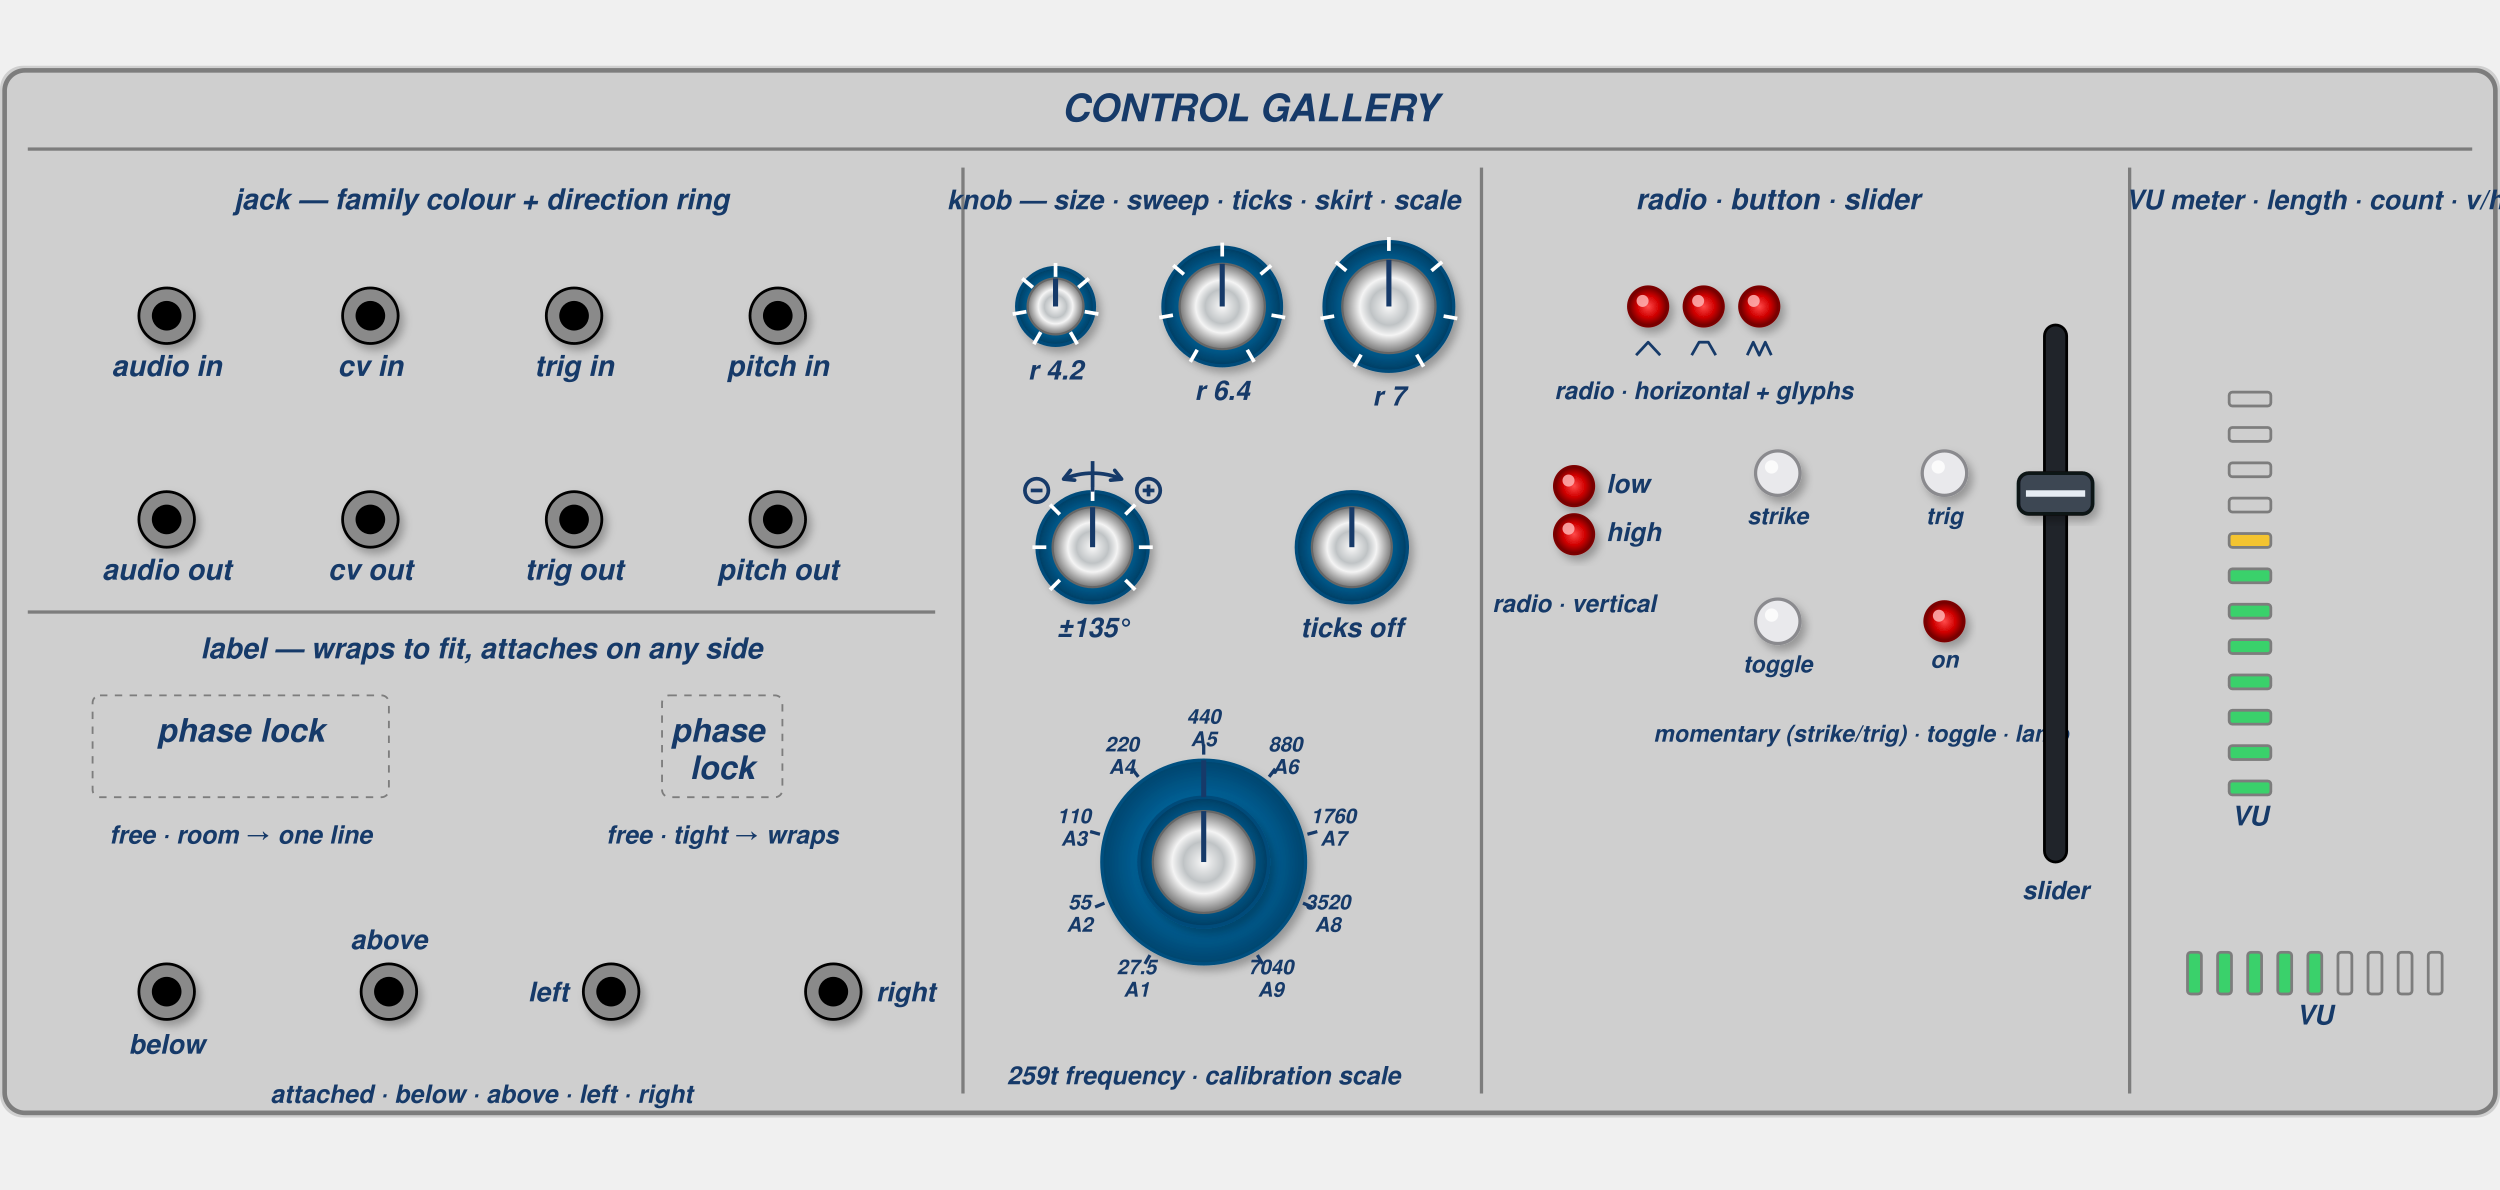
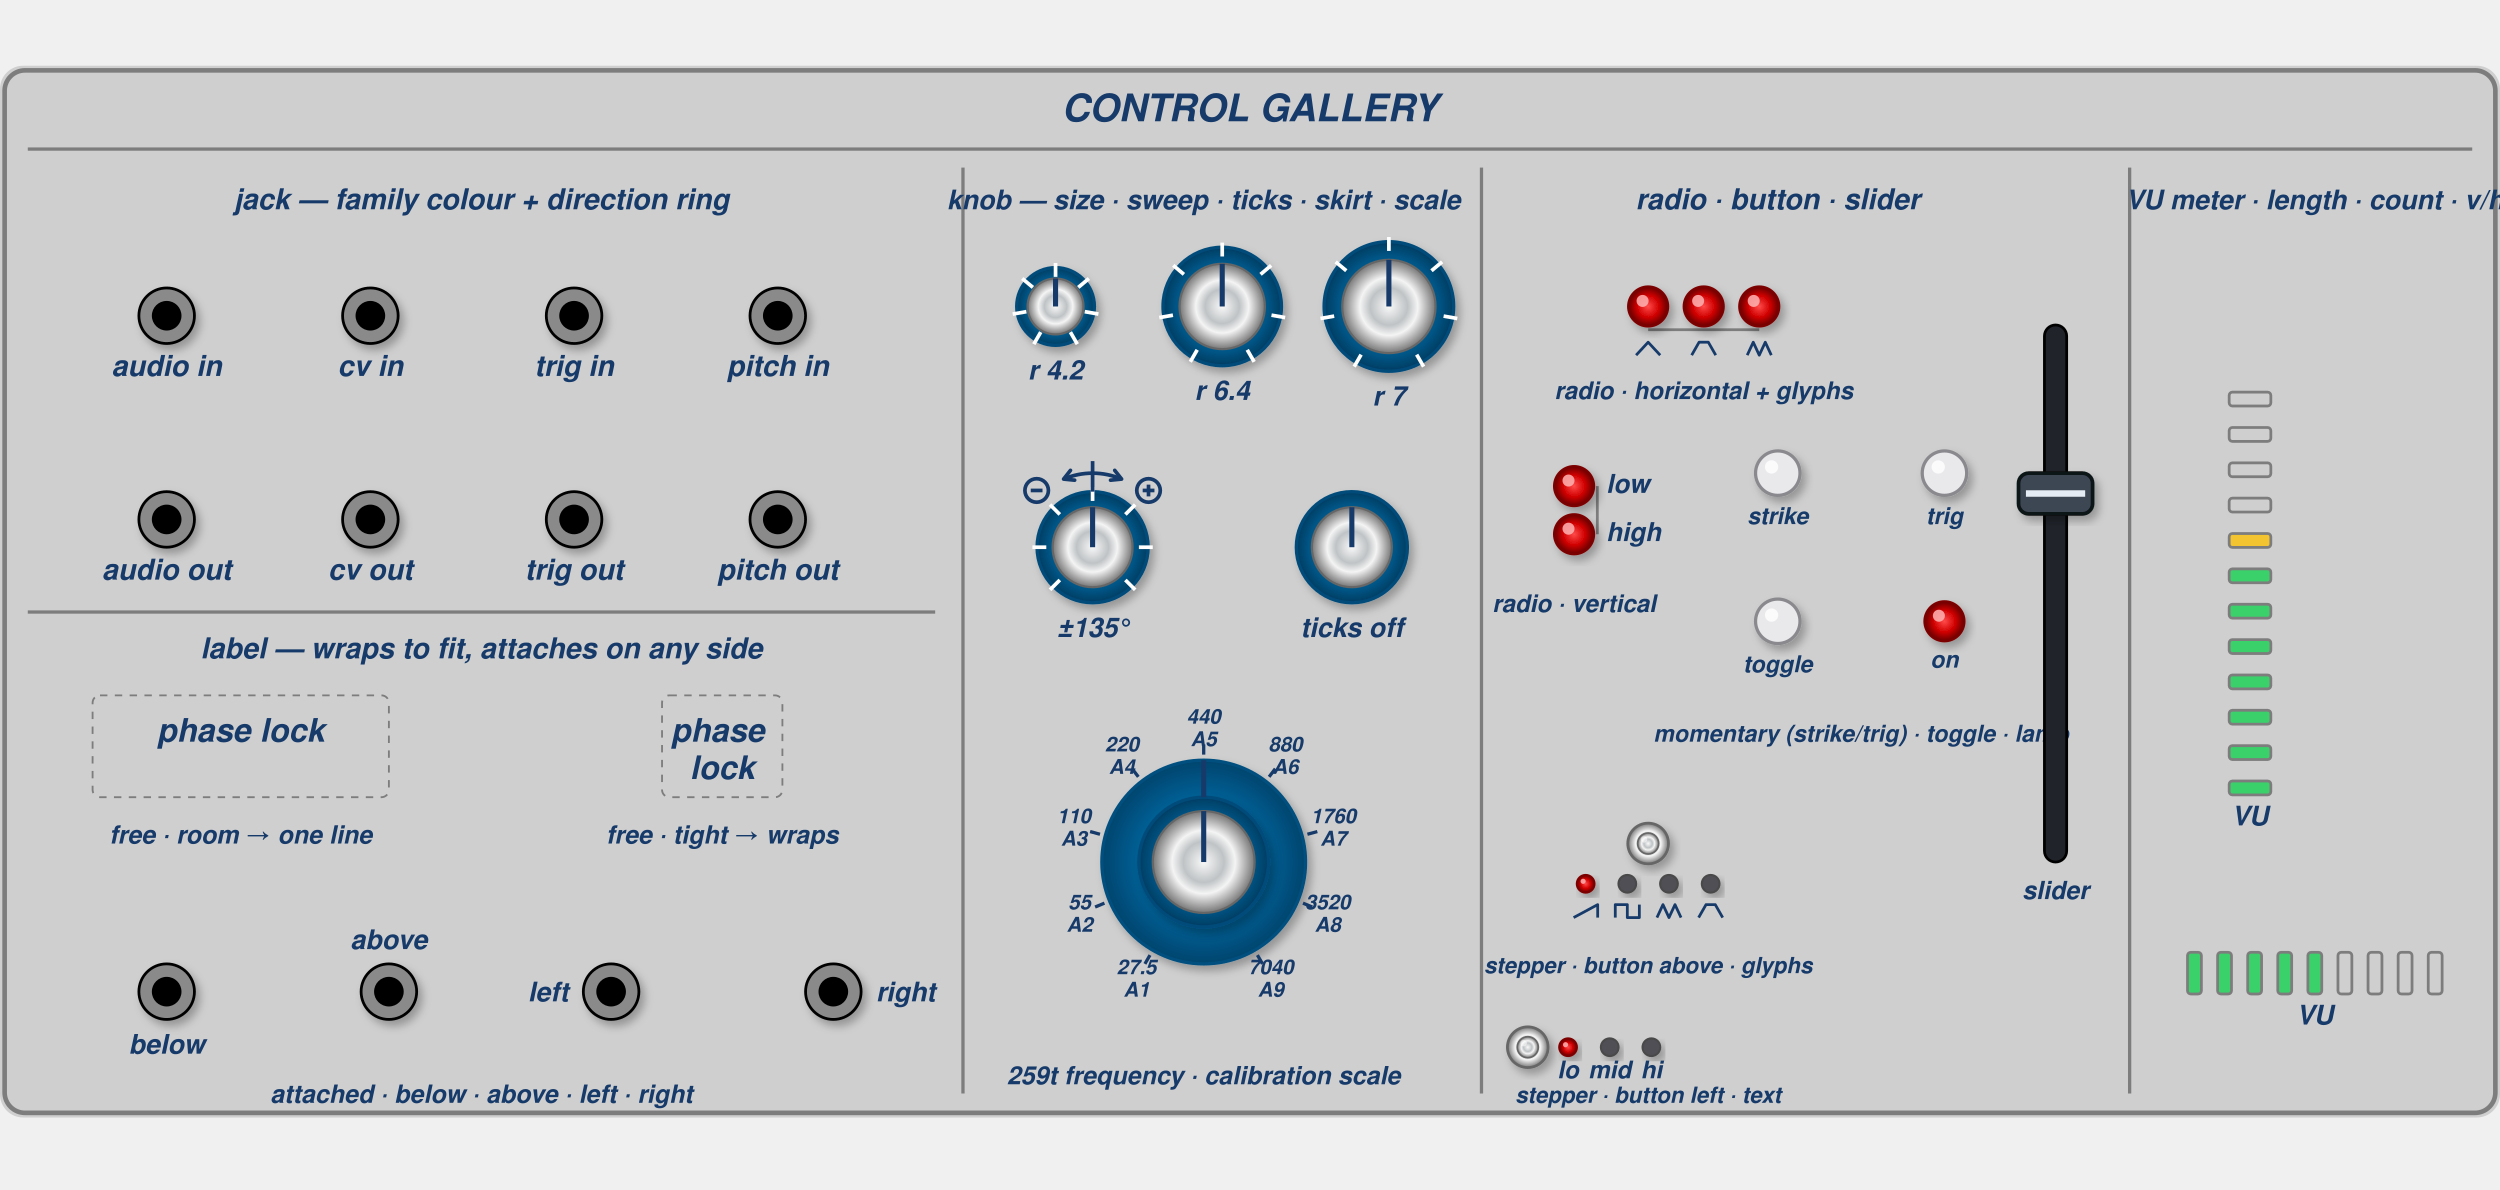
<svg xmlns="http://www.w3.org/2000/svg" width="270mm" height="128.5mm" viewBox="0 0 270 128.5" font-family="Arial Narrow, Helvetica, Arial, sans-serif">
  <defs>
    <filter id="softShadow" x="-30%" y="-30%" width="160%" height="160%">
      <feDropShadow dx="0.473" dy="0.592" stdDeviation="0.473" flood-color="#000" flood-opacity=".28" />
    </filter>
    <radialGradient id="blueRing">
      <stop offset="0" stop-color="#1688cc" />
      <stop offset="0.55" stop-color="#006da8" />
      <stop offset="1" stop-color="#003d62" />
    </radialGradient>
    <radialGradient id="blueDial">
      <stop offset="0" stop-color="#1d79b7" />
      <stop offset="0.6" stop-color="#00639a" />
      <stop offset="1" stop-color="#00456e" />
    </radialGradient>
    <radialGradient id="knobCap">
      <stop offset="0" stop-color="#f8f8f8" />
      <stop offset="0.4" stop-color="#bfc3c5" />
      <stop offset="0.62" stop-color="#f4f4f4" />
      <stop offset="1" stop-color="#777777" />
    </radialGradient>
    <radialGradient id="redLed">
      <stop offset="0" stop-color="#ff4a4a" />
      <stop offset="0.55" stop-color="#d00000" />
      <stop offset="1" stop-color="#650000" />
    </radialGradient>
  </defs>
  <g transform="translate(0 7.0994)">
    <rect x="0" y="0" width="270" height="113.591" rx="2.5" fill="#cfcfcf" />
    <rect x="0.5" y="0.5" width="269" height="112.591" rx="2.2" fill="none" stroke="#7d7d7d" stroke-width="0.5" />
    <text x="135" y="6" font-size="4.106" font-weight="700" font-style="italic" fill="#163a69" text-anchor="middle" font-family="Arial Narrow, Helvetica, Arial, sans-serif">CONTROL GALLERY</text>
    <line x1="3" y1="9" x2="267" y2="9" stroke="#7d7d7d" stroke-width="0.355" />
    <line x1="104" y1="11" x2="104" y2="111" stroke="#7d7d7d" stroke-width="0.355" />
    <line x1="160" y1="11" x2="160" y2="111" stroke="#7d7d7d" stroke-width="0.355" />
    <line x1="230" y1="11" x2="230" y2="111" stroke="#7d7d7d" stroke-width="0.355" />
    <text x="52" y="15.5" font-size="3.106" font-weight="700" font-style="italic" fill="#163a69" text-anchor="middle" font-family="Arial Narrow, Helvetica, Arial, sans-serif">jack — family colour + direction ring</text>
    <g data-wcoast-port="audioIn" data-wcoast-cx="18" data-wcoast-cy="27">
      <circle cx="18" cy="27" r="3" fill="#8a8a8a" stroke="#000000" stroke-width="0.3" filter="url(#softShadow)" />
      <circle cx="18" cy="27" r="1.6" fill="#000000" />
    </g>
    <text x="18" y="33.5" font-size="3.106" font-weight="700" font-style="italic" fill="#163a69" text-anchor="middle" font-family="Arial Narrow, Helvetica, Arial, sans-serif">audio in</text>
    <g data-wcoast-port="audioOut" data-wcoast-cx="18" data-wcoast-cy="49">
      <circle cx="18" cy="49" r="3" fill="#8a8a8a" stroke="#000000" stroke-width="0.3" filter="url(#softShadow)" />
      <circle cx="18" cy="49" r="1.6" fill="#000000" />
    </g>
    <text x="18" y="55.5" font-size="3.106" font-weight="700" font-style="italic" fill="#163a69" text-anchor="middle" font-family="Arial Narrow, Helvetica, Arial, sans-serif">audio out</text>
    <g data-wcoast-port="cvIn" data-wcoast-cx="40" data-wcoast-cy="27">
      <circle cx="40" cy="27" r="3" fill="#8a8a8a" stroke="#000000" stroke-width="0.3" filter="url(#softShadow)" />
      <circle cx="40" cy="27" r="1.6" fill="#000000" />
    </g>
    <text x="40" y="33.5" font-size="3.106" font-weight="700" font-style="italic" fill="#163a69" text-anchor="middle" font-family="Arial Narrow, Helvetica, Arial, sans-serif">cv in</text>
    <g data-wcoast-port="cvOut" data-wcoast-cx="40" data-wcoast-cy="49">
      <circle cx="40" cy="49" r="3" fill="#8a8a8a" stroke="#000000" stroke-width="0.3" filter="url(#softShadow)" />
      <circle cx="40" cy="49" r="1.6" fill="#000000" />
    </g>
    <text x="40" y="55.5" font-size="3.106" font-weight="700" font-style="italic" fill="#163a69" text-anchor="middle" font-family="Arial Narrow, Helvetica, Arial, sans-serif">cv out</text>
    <g data-wcoast-port="trigIn" data-wcoast-cx="62" data-wcoast-cy="27">
      <circle cx="62" cy="27" r="3" fill="#8a8a8a" stroke="#000000" stroke-width="0.3" filter="url(#softShadow)" />
      <circle cx="62" cy="27" r="1.6" fill="#000000" />
    </g>
    <text x="62" y="33.5" font-size="3.106" font-weight="700" font-style="italic" fill="#163a69" text-anchor="middle" font-family="Arial Narrow, Helvetica, Arial, sans-serif">trig in</text>
    <g data-wcoast-port="trigOut" data-wcoast-cx="62" data-wcoast-cy="49">
      <circle cx="62" cy="49" r="3" fill="#8a8a8a" stroke="#000000" stroke-width="0.3" filter="url(#softShadow)" />
      <circle cx="62" cy="49" r="1.6" fill="#000000" />
    </g>
    <text x="62" y="55.5" font-size="3.106" font-weight="700" font-style="italic" fill="#163a69" text-anchor="middle" font-family="Arial Narrow, Helvetica, Arial, sans-serif">trig out</text>
    <g data-wcoast-port="pitchIn" data-wcoast-cx="84" data-wcoast-cy="27">
      <circle cx="84" cy="27" r="3" fill="#8a8a8a" stroke="#000000" stroke-width="0.3" filter="url(#softShadow)" />
      <circle cx="84" cy="27" r="1.6" fill="#000000" />
    </g>
    <text x="84" y="33.5" font-size="3.106" font-weight="700" font-style="italic" fill="#163a69" text-anchor="middle" font-family="Arial Narrow, Helvetica, Arial, sans-serif">pitch in</text>
    <g data-wcoast-port="pitchOut" data-wcoast-cx="84" data-wcoast-cy="49">
      <circle cx="84" cy="49" r="3" fill="#8a8a8a" stroke="#000000" stroke-width="0.3" filter="url(#softShadow)" />
      <circle cx="84" cy="49" r="1.6" fill="#000000" />
    </g>
    <text x="84" y="55.5" font-size="3.106" font-weight="700" font-style="italic" fill="#163a69" text-anchor="middle" font-family="Arial Narrow, Helvetica, Arial, sans-serif">pitch out</text>
    <line x1="3" y1="59" x2="101" y2="59" stroke="#7d7d7d" stroke-width="0.355" />
    <text x="52" y="64" font-size="3.106" font-weight="700" font-style="italic" fill="#163a69" text-anchor="middle" font-family="Arial Narrow, Helvetica, Arial, sans-serif">label — wraps to fit, attaches on any side</text>
    <rect x="10.00" y="68" width="32" height="11" rx="0.8" fill="none" stroke="#7d7d7d" stroke-width="0.2" stroke-dasharray="0.8 0.8" />
    <text x="26" y="73" font-size="3.506" font-weight="700" font-style="italic" fill="#163a69" text-anchor="middle" font-family="Arial Narrow, Helvetica, Arial, sans-serif">phase lock</text>
    <text x="26" y="84" font-size="2.706" font-weight="700" font-style="italic" fill="#163a69" text-anchor="middle" font-family="Arial Narrow, Helvetica, Arial, sans-serif">free · room → one line</text>
    <rect x="71.50" y="68" width="13" height="11" rx="0.8" fill="none" stroke="#7d7d7d" stroke-width="0.2" stroke-dasharray="0.8 0.8" />
    <text x="78" y="73" font-size="3.506" font-weight="700" font-style="italic" fill="#163a69" text-anchor="middle" font-family="Arial Narrow, Helvetica, Arial, sans-serif">
      <tspan x="78" dy="0">phase</tspan>
      <tspan x="78" dy="4.03">lock</tspan>
    </text>
    <text x="78" y="84" font-size="2.706" font-weight="700" font-style="italic" fill="#163a69" text-anchor="middle" font-family="Arial Narrow, Helvetica, Arial, sans-serif">free · tight → wraps</text>
    <g data-wcoast-port="labelBelow" data-wcoast-cx="18" data-wcoast-cy="100">
      <circle cx="18" cy="100" r="3" fill="#8a8a8a" stroke="#000000" stroke-width="0.3" filter="url(#softShadow)" />
      <circle cx="18" cy="100" r="1.6" fill="#000000" />
    </g>
    <text x="18" y="106.692" font-size="2.906" font-weight="700" font-style="italic" fill="#163a69" text-anchor="middle" font-family="Arial Narrow, Helvetica, Arial, sans-serif">below</text>
    <g data-wcoast-port="labelAbove" data-wcoast-cx="42" data-wcoast-cy="100">
      <circle cx="42" cy="100" r="3" fill="#8a8a8a" stroke="#000000" stroke-width="0.3" filter="url(#softShadow)" />
      <circle cx="42" cy="100" r="1.6" fill="#000000" />
    </g>
    <text x="42" y="95.4" font-size="2.906" font-weight="700" font-style="italic" fill="#163a69" text-anchor="middle" font-family="Arial Narrow, Helvetica, Arial, sans-serif">above</text>
    <g data-wcoast-port="labelLeft" data-wcoast-cx="66" data-wcoast-cy="100">
      <circle cx="66" cy="100" r="3" fill="#8a8a8a" stroke="#000000" stroke-width="0.3" filter="url(#softShadow)" />
      <circle cx="66" cy="100" r="1.6" fill="#000000" />
    </g>
    <text x="61.4" y="101.046" font-size="2.906" font-weight="700" font-style="italic" fill="#163a69" text-anchor="end" font-family="Arial Narrow, Helvetica, Arial, sans-serif">left</text>
    <g data-wcoast-port="labelRight" data-wcoast-cx="90" data-wcoast-cy="100">
      <circle cx="90" cy="100" r="3" fill="#8a8a8a" stroke="#000000" stroke-width="0.3" filter="url(#softShadow)" />
      <circle cx="90" cy="100" r="1.6" fill="#000000" />
    </g>
    <text x="94.6" y="101.046" font-size="2.906" font-weight="700" font-style="italic" fill="#163a69" text-anchor="start" font-family="Arial Narrow, Helvetica, Arial, sans-serif">right</text>
    <text x="52" y="112" font-size="2.706" font-weight="700" font-style="italic" fill="#163a69" text-anchor="middle" font-family="Arial Narrow, Helvetica, Arial, sans-serif">attached · below · above · left · right</text>
    <text x="130" y="15.5" font-size="2.906" font-weight="700" font-style="italic" fill="#163a69" text-anchor="middle" font-family="Arial Narrow, Helvetica, Arial, sans-serif">knob — size · sweep · ticks · skirt · scale</text>
    <g data-wcoast-param="knobSmall" data-wcoast-cx="114" data-wcoast-cy="26" data-wcoast-angle-min="-150" data-wcoast-angle-max="150">
      <circle cx="114" cy="26" r="4.2" fill="url(#blueRing)" stroke="#004b7a" stroke-width="0.355" filter="url(#softShadow)" />
      <circle cx="114" cy="26" r="3.02" fill="url(#knobCap)" stroke="#666666" stroke-width="0.237" />
      <g data-wcoast-role="indicator">
        <line x1="112.40" y1="28.77" x2="111.65" y2="30.07" stroke="#ffffff" stroke-width="0.4" />
        <line x1="110.85" y1="26.56" x2="109.37" y2="26.82" stroke="#ffffff" stroke-width="0.4" />
        <line x1="111.55" y1="23.94" x2="110.40" y2="22.98" stroke="#ffffff" stroke-width="0.4" />
        <line x1="114.00" y1="22.80" x2="114.00" y2="21.30" stroke="#ffffff" stroke-width="0.4" />
        <line x1="116.45" y1="23.94" x2="117.60" y2="22.98" stroke="#ffffff" stroke-width="0.4" />
        <line x1="117.15" y1="26.56" x2="118.63" y2="26.82" stroke="#ffffff" stroke-width="0.4" />
        <line x1="115.60" y1="28.77" x2="116.35" y2="30.07" stroke="#ffffff" stroke-width="0.4" />
        <line x1="114" y1="26" x2="114" y2="22.98" stroke="#163a69" stroke-width="0.55" />
      </g>
    </g>
    <text x="114" y="33.892" font-size="2.906" font-weight="700" font-style="italic" fill="#163a69" text-anchor="middle" font-family="Arial Narrow, Helvetica, Arial, sans-serif">r 4.2</text>
    <g data-wcoast-param="knobMedium" data-wcoast-cx="132" data-wcoast-cy="26" data-wcoast-angle-min="-150" data-wcoast-angle-max="150">
      <circle cx="132" cy="26" r="6.4" fill="url(#blueRing)" stroke="#004b7a" stroke-width="0.355" filter="url(#softShadow)" />
      <circle cx="132" cy="26" r="4.61" fill="url(#knobCap)" stroke="#666666" stroke-width="0.237" />
      <g data-wcoast-role="indicator">
        <line x1="129.30" y1="30.68" x2="128.55" y2="31.98" stroke="#ffffff" stroke-width="0.4" />
        <line x1="126.68" y1="26.94" x2="125.20" y2="27.20" stroke="#ffffff" stroke-width="0.4" />
        <line x1="127.86" y1="22.53" x2="126.71" y2="21.56" stroke="#ffffff" stroke-width="0.4" />
        <line x1="132.00" y1="20.60" x2="132.00" y2="19.10" stroke="#ffffff" stroke-width="0.4" />
        <line x1="136.14" y1="22.53" x2="137.29" y2="21.56" stroke="#ffffff" stroke-width="0.4" />
        <line x1="137.32" y1="26.94" x2="138.80" y2="27.20" stroke="#ffffff" stroke-width="0.4" />
        <line x1="134.70" y1="30.68" x2="135.45" y2="31.98" stroke="#ffffff" stroke-width="0.4" />
        <line x1="132" y1="26" x2="132" y2="21.39" stroke="#163a69" stroke-width="0.55" />
      </g>
    </g>
    <text x="132" y="36.092" font-size="2.906" font-weight="700" font-style="italic" fill="#163a69" text-anchor="middle" font-family="Arial Narrow, Helvetica, Arial, sans-serif">r 6.4</text>
    <g data-wcoast-param="knobLarge" data-wcoast-cx="150" data-wcoast-cy="26" data-wcoast-angle-min="-150" data-wcoast-angle-max="150">
      <circle cx="150" cy="26" r="7" fill="url(#blueRing)" stroke="#004b7a" stroke-width="0.355" filter="url(#softShadow)" />
      <circle cx="150" cy="26" r="5.04" fill="url(#knobCap)" stroke="#666666" stroke-width="0.237" />
      <g data-wcoast-role="indicator">
        <line x1="147.00" y1="31.20" x2="146.25" y2="32.50" stroke="#ffffff" stroke-width="0.4" />
        <line x1="144.09" y1="27.04" x2="142.61" y2="27.30" stroke="#ffffff" stroke-width="0.4" />
        <line x1="145.40" y1="22.14" x2="144.25" y2="21.18" stroke="#ffffff" stroke-width="0.4" />
        <line x1="150.00" y1="20.00" x2="150.00" y2="18.50" stroke="#ffffff" stroke-width="0.4" />
        <line x1="154.60" y1="22.14" x2="155.75" y2="21.18" stroke="#ffffff" stroke-width="0.4" />
        <line x1="155.91" y1="27.04" x2="157.39" y2="27.30" stroke="#ffffff" stroke-width="0.4" />
        <line x1="153.00" y1="31.20" x2="153.75" y2="32.50" stroke="#ffffff" stroke-width="0.4" />
        <line x1="150" y1="26" x2="150" y2="20.96" stroke="#163a69" stroke-width="0.55" />
      </g>
    </g>
    <text x="150" y="36.692" font-size="2.906" font-weight="700" font-style="italic" fill="#163a69" text-anchor="middle" font-family="Arial Narrow, Helvetica, Arial, sans-serif">r 7</text>
    <g data-wcoast-param="knobDiv" data-wcoast-cx="118" data-wcoast-cy="52" data-wcoast-angle-min="-135" data-wcoast-angle-max="135">
      <circle cx="118" cy="52" r="6" fill="url(#blueRing)" stroke="#004b7a" stroke-width="0.355" filter="url(#softShadow)" />
      <circle cx="118" cy="52" r="4.32" fill="url(#knobCap)" stroke="#666666" stroke-width="0.237" />
      <g data-wcoast-role="indicator">
        <line x1="114.46" y1="55.54" x2="113.40" y2="56.60" stroke="#ffffff" stroke-width="0.4" />
        <line x1="113.00" y1="52.00" x2="111.50" y2="52.00" stroke="#ffffff" stroke-width="0.4" />
        <line x1="114.46" y1="48.46" x2="113.40" y2="47.40" stroke="#ffffff" stroke-width="0.4" />
        <line x1="118.00" y1="47.00" x2="118.00" y2="45.50" stroke="#ffffff" stroke-width="0.4" />
        <line x1="121.54" y1="48.46" x2="122.60" y2="47.40" stroke="#ffffff" stroke-width="0.4" />
        <line x1="123.00" y1="52.00" x2="124.50" y2="52.00" stroke="#ffffff" stroke-width="0.4" />
        <line x1="121.54" y1="55.54" x2="122.60" y2="56.60" stroke="#ffffff" stroke-width="0.4" />
        <line x1="118" y1="52" x2="118" y2="47.68" stroke="#163a69" stroke-width="0.55" />
      </g>
    </g>
    <text x="118" y="61.692" font-size="2.906" font-weight="700" font-style="italic" fill="#163a69" text-anchor="middle" font-family="Arial Narrow, Helvetica, Arial, sans-serif">±135°</text>
    <g>
      <path d="M 114.87 44.64 A 8.00 8.00 0 0 1 121.13 44.64" fill="none" stroke="#163a69" stroke-width="0.4" />
      <path d="M 114.87 44.64 l 1.19 0.12 M 114.87 44.64 l 0.74 -0.94" fill="none" stroke="#163a69" stroke-width="0.4" stroke-linecap="round" />
      <path d="M 121.13 44.64 l -0.74 -0.94 M 121.13 44.64 l -1.19 0.12" fill="none" stroke="#163a69" stroke-width="0.4" stroke-linecap="round" />
      <line x1="118" y1="46.00" x2="118" y2="42.70" stroke="#163a69" stroke-width="0.4" />
      <circle cx="111.96" cy="45.87" r="1.27" fill="none" stroke="#163a69" stroke-width="0.4" />
      <line x1="111.32" y1="45.87" x2="112.59" y2="45.87" stroke="#163a69" stroke-width="0.4" />
      <circle cx="124.04" cy="45.87" r="1.27" fill="none" stroke="#163a69" stroke-width="0.4" />
      <line x1="123.41" y1="45.87" x2="124.68" y2="45.87" stroke="#163a69" stroke-width="0.4" />
      <line x1="124.04" y1="45.24" x2="124.04" y2="46.51" stroke="#163a69" stroke-width="0.4" />
    </g>
    <g data-wcoast-param="knobBare" data-wcoast-cx="146" data-wcoast-cy="52" data-wcoast-angle-min="-150" data-wcoast-angle-max="150">
      <circle cx="146" cy="52" r="6" fill="url(#blueRing)" stroke="#004b7a" stroke-width="0.355" filter="url(#softShadow)" />
      <circle cx="146" cy="52" r="4.32" fill="url(#knobCap)" stroke="#666666" stroke-width="0.237" />
      <g data-wcoast-role="indicator">
        <line x1="146" y1="52" x2="146" y2="47.68" stroke="#163a69" stroke-width="0.55" />
      </g>
    </g>
    <text x="146" y="61.692" font-size="2.906" font-weight="700" font-style="italic" fill="#163a69" text-anchor="middle" font-family="Arial Narrow, Helvetica, Arial, sans-serif">ticks off</text>
    <g data-wcoast-param="knobSkirt" data-wcoast-cx="130" data-wcoast-cy="86" data-wcoast-angle-min="-150" data-wcoast-angle-max="150">
      <circle cx="130" cy="86" r="11" fill="url(#blueDial)" stroke="#00507f" stroke-width="0.355" filter="url(#softShadow)" />
      <circle cx="130" cy="86" r="7" fill="url(#blueRing)" stroke="#004b7a" stroke-width="0.355" filter="url(#softShadow)" />
      <circle cx="130" cy="86" r="5.5" fill="url(#knobCap)" stroke="#666666" stroke-width="0.237" />
      <line x1="124.20" y1="96.05" x2="123.65" y2="97.00" stroke="#163a69" stroke-width="0.355" />
      <text x="122.75" y="98.116" font-size="2.206" font-weight="700" font-style="italic" fill="#163a69" text-anchor="middle" font-family="Arial Narrow, Helvetica, Arial, sans-serif">27.5</text>
      <text x="122.75" y="100.543" font-size="2.206" font-weight="700" font-style="italic" fill="#163a69" text-anchor="middle" font-family="Arial Narrow, Helvetica, Arial, sans-serif">A1</text>
      <line x1="119.28" y1="90.44" x2="118.27" y2="90.86" stroke="#163a69" stroke-width="0.355" />
      <text x="116.604" y="91.108" font-size="2.206" font-weight="700" font-style="italic" fill="#163a69" text-anchor="middle" font-family="Arial Narrow, Helvetica, Arial, sans-serif">55</text>
      <text x="116.604" y="93.534" font-size="2.206" font-weight="700" font-style="italic" fill="#163a69" text-anchor="middle" font-family="Arial Narrow, Helvetica, Arial, sans-serif">A2</text>
      <line x1="118.80" y1="83.00" x2="117.73" y2="82.71" stroke="#163a69" stroke-width="0.355" />
      <text x="115.994" y="81.806" font-size="2.206" font-weight="700" font-style="italic" fill="#163a69" text-anchor="middle" font-family="Arial Narrow, Helvetica, Arial, sans-serif">110</text>
      <text x="115.994" y="84.233" font-size="2.206" font-weight="700" font-style="italic" fill="#163a69" text-anchor="middle" font-family="Arial Narrow, Helvetica, Arial, sans-serif">A3</text>
      <line x1="122.94" y1="76.80" x2="122.27" y2="75.92" stroke="#163a69" stroke-width="0.355" />
      <text x="121.173" y="74.055" font-size="2.206" font-weight="700" font-style="italic" fill="#163a69" text-anchor="middle" font-family="Arial Narrow, Helvetica, Arial, sans-serif">220</text>
      <text x="121.173" y="76.482" font-size="2.206" font-weight="700" font-style="italic" fill="#163a69" text-anchor="middle" font-family="Arial Narrow, Helvetica, Arial, sans-serif">A4</text>
      <line x1="130.00" y1="74.40" x2="130.00" y2="73.30" stroke="#163a69" stroke-width="0.355" />
      <text x="130" y="71.059" font-size="2.206" font-weight="700" font-style="italic" fill="#163a69" text-anchor="middle" font-family="Arial Narrow, Helvetica, Arial, sans-serif">440</text>
      <text x="130" y="73.485" font-size="2.206" font-weight="700" font-style="italic" fill="#163a69" text-anchor="middle" font-family="Arial Narrow, Helvetica, Arial, sans-serif">A5</text>
      <line x1="137.06" y1="76.80" x2="137.73" y2="75.92" stroke="#163a69" stroke-width="0.355" />
      <text x="138.827" y="74.055" font-size="2.206" font-weight="700" font-style="italic" fill="#163a69" text-anchor="middle" font-family="Arial Narrow, Helvetica, Arial, sans-serif">880</text>
      <text x="138.827" y="76.482" font-size="2.206" font-weight="700" font-style="italic" fill="#163a69" text-anchor="middle" font-family="Arial Narrow, Helvetica, Arial, sans-serif">A6</text>
      <line x1="141.20" y1="83.00" x2="142.27" y2="82.71" stroke="#163a69" stroke-width="0.355" />
      <text x="144.006" y="81.806" font-size="2.206" font-weight="700" font-style="italic" fill="#163a69" text-anchor="middle" font-family="Arial Narrow, Helvetica, Arial, sans-serif">1760</text>
      <text x="144.006" y="84.233" font-size="2.206" font-weight="700" font-style="italic" fill="#163a69" text-anchor="middle" font-family="Arial Narrow, Helvetica, Arial, sans-serif">A7</text>
      <line x1="140.72" y1="90.44" x2="141.73" y2="90.86" stroke="#163a69" stroke-width="0.355" />
      <text x="143.396" y="91.108" font-size="2.206" font-weight="700" font-style="italic" fill="#163a69" text-anchor="middle" font-family="Arial Narrow, Helvetica, Arial, sans-serif">3520</text>
      <text x="143.396" y="93.534" font-size="2.206" font-weight="700" font-style="italic" fill="#163a69" text-anchor="middle" font-family="Arial Narrow, Helvetica, Arial, sans-serif">A8</text>
      <line x1="135.80" y1="96.05" x2="136.35" y2="97.00" stroke="#163a69" stroke-width="0.355" />
      <text x="137.25" y="98.116" font-size="2.206" font-weight="700" font-style="italic" fill="#163a69" text-anchor="middle" font-family="Arial Narrow, Helvetica, Arial, sans-serif">7040</text>
      <text x="137.25" y="100.543" font-size="2.206" font-weight="700" font-style="italic" fill="#163a69" text-anchor="middle" font-family="Arial Narrow, Helvetica, Arial, sans-serif">A9</text>
      <g data-wcoast-role="indicator">
        <line x1="130" y1="86" x2="130" y2="80.50" stroke="#163a69" stroke-width="0.55" />
        <line x1="130" y1="79.00" x2="130" y2="75.00" stroke="#163a69" stroke-width="0.55" />
      </g>
    </g>
    <text x="130" y="110" font-size="2.706" font-weight="700" font-style="italic" fill="#163a69" text-anchor="middle" font-family="Arial Narrow, Helvetica, Arial, sans-serif">259t frequency · calibration scale</text>
    <text x="192" y="15.5" font-size="3.106" font-weight="700" font-style="italic" fill="#163a69" text-anchor="middle" font-family="Arial Narrow, Helvetica, Arial, sans-serif">radio · button · slider</text>
    <g data-wcoast-param="radioMode">
+       <line x1="178.00" y1="28.51" x2="190.00" y2="28.51" stroke="#7d7d7d" stroke-width="0.3" />
      <circle cx="178" cy="26" r="2.16" fill="url(#redLed)" stroke="#7c0000" stroke-width="0.237" filter="url(#softShadow)" data-wcoast-role="step-indicator" data-wcoast-step="transient" />
      <circle cx="177.40" cy="25.40" r="0.65" fill="#ffb4b4" opacity="0.85" pointer-events="none" />
      <polyline points="176.70,31.26 178,29.86 179.30,31.26" fill="none" stroke="#163a69" stroke-width="0.3" stroke-linejoin="round" />
      <circle cx="184" cy="26" r="2.16" fill="url(#redLed)" stroke="#7c0000" stroke-width="0.237" filter="url(#softShadow)" data-wcoast-role="step-indicator" data-wcoast-step="sustained" />
      <circle cx="183.40" cy="25.40" r="0.65" fill="#ffb4b4" opacity="0.85" pointer-events="none" />
      <polyline points="182.70,31.26 183.50,29.86 184.50,29.86 185.30,31.26" fill="none" stroke="#163a69" stroke-width="0.3" stroke-linejoin="round" />
      <circle cx="190" cy="26" r="2.16" fill="url(#redLed)" stroke="#7c0000" stroke-width="0.237" filter="url(#softShadow)" data-wcoast-role="step-indicator" data-wcoast-step="cyclic" />
      <circle cx="189.40" cy="25.40" r="0.65" fill="#ffb4b4" opacity="0.85" pointer-events="none" />
      <polyline points="188.70,31.26 189.35,29.86 190,31.26 190.65,29.86 191.30,31.26" fill="none" stroke="#163a69" stroke-width="0.3" stroke-linejoin="round" />
    </g>
    <text x="184" y="36" font-size="2.606" font-weight="700" font-style="italic" fill="#163a69" text-anchor="middle" font-family="Arial Narrow, Helvetica, Arial, sans-serif">radio · horizontal + glyphs</text>
    <g data-wcoast-param="radioRange">
+       <line x1="172.51" y1="45.40" x2="172.51" y2="50.60" stroke="#7d7d7d" stroke-width="0.3" />
      <circle cx="170" cy="45.4" r="2.16" fill="url(#redLed)" stroke="#7c0000" stroke-width="0.237" filter="url(#softShadow)" data-wcoast-role="step-indicator" data-wcoast-step="low" />
      <circle cx="169.40" cy="44.80" r="0.65" fill="#ffb4b4" opacity="0.85" pointer-events="none" />
      <text x="173.46" y="46.135" font-size="2.806" font-weight="700" font-style="italic" fill="#163a69" text-anchor="start" font-family="Arial Narrow, Helvetica, Arial, sans-serif">low</text>
      <circle cx="170" cy="50.6" r="2.16" fill="url(#redLed)" stroke="#7c0000" stroke-width="0.237" filter="url(#softShadow)" data-wcoast-role="step-indicator" data-wcoast-step="high" />
      <circle cx="169.40" cy="50.00" r="0.65" fill="#ffb4b4" opacity="0.85" pointer-events="none" />
      <text x="173.46" y="51.335" font-size="2.806" font-weight="700" font-style="italic" fill="#163a69" text-anchor="start" font-family="Arial Narrow, Helvetica, Arial, sans-serif">high</text>
    </g>
    <text x="170" y="59" font-size="2.606" font-weight="700" font-style="italic" fill="#163a69" text-anchor="middle" font-family="Arial Narrow, Helvetica, Arial, sans-serif">radio · vertical</text>
    <g data-wcoast-param="btnStrike">
      <circle cx="192" cy="44" r="2.4" fill="#e9e9ec" stroke="#8a8a8e" stroke-width="0.35" filter="url(#softShadow)" data-wcoast-role="step-indicator" data-wcoast-step="on" />
      <circle cx="191.33" cy="43.33" r="0.72" fill="#ffffff" opacity="0.8" pointer-events="none" />
    </g>
    <text x="192" y="49.5" font-size="2.506" font-weight="700" font-style="italic" fill="#163a69" text-anchor="middle" font-family="Arial Narrow, Helvetica, Arial, sans-serif">strike</text>
    <g data-wcoast-param="btnTrig">
      <circle cx="210" cy="44" r="2.4" fill="#e9e9ec" stroke="#8a8a8e" stroke-width="0.35" filter="url(#softShadow)" data-wcoast-role="step-indicator" data-wcoast-step="on" />
      <circle cx="209.33" cy="43.33" r="0.72" fill="#ffffff" opacity="0.8" pointer-events="none" />
    </g>
    <text x="210" y="49.5" font-size="2.506" font-weight="700" font-style="italic" fill="#163a69" text-anchor="middle" font-family="Arial Narrow, Helvetica, Arial, sans-serif">trig</text>
    <g data-wcoast-param="btnToggle">
      <circle cx="192" cy="60" r="2.4" fill="#e9e9ec" stroke="#8a8a8e" stroke-width="0.35" filter="url(#softShadow)" data-wcoast-role="step-indicator" data-wcoast-step="on" />
      <circle cx="191.33" cy="59.33" r="0.72" fill="#ffffff" opacity="0.8" pointer-events="none" />
    </g>
    <text x="192" y="65.5" font-size="2.506" font-weight="700" font-style="italic" fill="#163a69" text-anchor="middle" font-family="Arial Narrow, Helvetica, Arial, sans-serif">toggle</text>
    <g data-wcoast-param="btnOn">
      <circle cx="210" cy="60" r="2.16" fill="url(#redLed)" stroke="#7c0000" stroke-width="0.237" filter="url(#softShadow)" data-wcoast-role="step-indicator" data-wcoast-step="on" />
      <circle cx="209.40" cy="59.40" r="0.65" fill="#ffb4b4" opacity="0.85" pointer-events="none" />
    </g>
    <text x="210" y="65" font-size="2.506" font-weight="700" font-style="italic" fill="#163a69" text-anchor="middle" font-family="Arial Narrow, Helvetica, Arial, sans-serif">on</text>
    <text x="201" y="73" font-size="2.506" font-weight="700" font-style="italic" fill="#163a69" text-anchor="middle" font-family="Arial Narrow, Helvetica, Arial, sans-serif">momentary (strike/trig) · toggle · lamp</text>
+     <g data-wcoast-param="stepWave">
+       <circle cx="178" cy="84" r="2.2" fill="url(#knobCap)" stroke="#666666" stroke-width="0.3" filter="url(#softShadow)" data-wcoast-role="stepper" style="cursor:pointer" />
+       <circle cx="178" cy="84" r="1.14" fill="url(#knobCap)" stroke="#666666" stroke-width="0.18" pointer-events="none" />
+       <circle cx="177.56" cy="83.56" r="0.35" fill="#ffffff" opacity="0.55" pointer-events="none" />
+       <circle cx="171.25" cy="88.35" r="0.95" fill="url(#redLed)" stroke="#7c0000" stroke-width="0.237" filter="url(#softShadow)" data-wcoast-role="step-indicator" data-wcoast-step="sawtooth" />
+       <circle cx="170.98" cy="88.08" r="0.28" fill="#ffb4b4" opacity="0.85" pointer-events="none" />
+       <polyline points="169.95,92.00 172.55,90.60 172.55,92.00" fill="none" stroke="#163a69" stroke-width="0.3" stroke-linejoin="round" />
+       <circle cx="175.75" cy="88.35" r="0.95" fill="#505055" stroke="#4a4a4a" stroke-width="0.237" filter="url(#softShadow)" data-wcoast-role="step-indicator" data-wcoast-step="square" />
+       <circle cx="175.48" cy="88.08" r="0.28" fill="#ffb4b4" opacity="0" pointer-events="none" />
+       <path d="M 174.45 92.00 L 174.45 90.60 L 175.75 90.60 L 175.75 92.00 L 177.05 92.00 L 177.05 90.60" fill="none" stroke="#163a69" stroke-width="0.3" stroke-linejoin="round" />
+       <circle cx="180.25" cy="88.35" r="0.95" fill="#505055" stroke="#4a4a4a" stroke-width="0.237" filter="url(#softShadow)" data-wcoast-role="step-indicator" data-wcoast-step="triangle" />
+       <circle cx="179.98" cy="88.08" r="0.28" fill="#ffb4b4" opacity="0" pointer-events="none" />
+       <polyline points="178.95,92.00 179.60,90.60 180.25,92.00 180.90,90.60 181.55,92.00" fill="none" stroke="#163a69" stroke-width="0.3" stroke-linejoin="round" />
+       <circle cx="184.75" cy="88.35" r="0.95" fill="#505055" stroke="#4a4a4a" stroke-width="0.237" filter="url(#softShadow)" data-wcoast-role="step-indicator" data-wcoast-step="sustained" />
+       <circle cx="184.48" cy="88.08" r="0.28" fill="#ffb4b4" opacity="0" pointer-events="none" />
+       <polyline points="183.45,92.00 184.25,90.60 185.25,90.60 186.05,92.00" fill="none" stroke="#163a69" stroke-width="0.3" stroke-linejoin="round" />
+     </g>
+     <text x="178" y="98" font-size="2.406" font-weight="700" font-style="italic" fill="#163a69" text-anchor="middle" font-family="Arial Narrow, Helvetica, Arial, sans-serif">stepper · button above · glyphs</text>
+     <g data-wcoast-param="stepRange">
+       <circle cx="165" cy="106" r="2.2" fill="url(#knobCap)" stroke="#666666" stroke-width="0.3" filter="url(#softShadow)" data-wcoast-role="stepper" style="cursor:pointer" />
+       <circle cx="165" cy="106" r="1.14" fill="url(#knobCap)" stroke="#666666" stroke-width="0.18" pointer-events="none" />
+       <circle cx="164.56" cy="105.56" r="0.35" fill="#ffffff" opacity="0.55" pointer-events="none" />
+       <circle cx="169.35" cy="106" r="0.95" fill="url(#redLed)" stroke="#7c0000" stroke-width="0.237" filter="url(#softShadow)" data-wcoast-role="step-indicator" data-wcoast-step="lo" />
+       <circle cx="169.08" cy="105.73" r="0.28" fill="#ffb4b4" opacity="0.85" pointer-events="none" />
+       <text x="169.35" y="109.35" font-size="2.606" font-weight="700" font-style="italic" fill="#163a69" text-anchor="middle" font-family="Arial Narrow, Helvetica, Arial, sans-serif">lo</text>
+       <circle cx="173.85" cy="106" r="0.95" fill="#505055" stroke="#4a4a4a" stroke-width="0.237" filter="url(#softShadow)" data-wcoast-role="step-indicator" data-wcoast-step="mid" />
+       <circle cx="173.58" cy="105.73" r="0.28" fill="#ffb4b4" opacity="0" pointer-events="none" />
+       <text x="173.85" y="109.35" font-size="2.606" font-weight="700" font-style="italic" fill="#163a69" text-anchor="middle" font-family="Arial Narrow, Helvetica, Arial, sans-serif">mid</text>
+       <circle cx="178.35" cy="106" r="0.95" fill="#505055" stroke="#4a4a4a" stroke-width="0.237" filter="url(#softShadow)" data-wcoast-role="step-indicator" data-wcoast-step="hi" />
+       <circle cx="178.08" cy="105.73" r="0.28" fill="#ffb4b4" opacity="0" pointer-events="none" />
+       <text x="178.35" y="109.35" font-size="2.606" font-weight="700" font-style="italic" fill="#163a69" text-anchor="middle" font-family="Arial Narrow, Helvetica, Arial, sans-serif">hi</text>
+     </g>
+     <text x="178" y="112" font-size="2.406" font-weight="700" font-style="italic" fill="#163a69" text-anchor="middle" font-family="Arial Narrow, Helvetica, Arial, sans-serif">stepper · button left · text</text>
    <g data-wcoast-param="sliderLevel" data-wcoast-role="slider" data-wcoast-cx="222" data-wcoast-top="30" data-wcoast-bot="84">
      <rect x="220.80" y="28.00" width="2.4" height="58.00" rx="1.2" fill="#20242a" stroke="#000000" stroke-width="0.3" />
      <g data-wcoast-role="handle" transform="translate(0 -10.800)">
        <rect x="218.00" y="54.80" width="8" height="4.4" rx="1.1" fill="#3c4653" stroke="#0d1218" stroke-width="0.4" filter="url(#softShadow)" />
        <line x1="218.80" y1="57" x2="225.20" y2="57" stroke="#e6ecf3" stroke-width="0.7" />
      </g>
    </g>
    <text x="222" y="90" font-size="2.706" font-weight="700" font-style="italic" fill="#163a69" text-anchor="middle" font-family="Arial Narrow, Helvetica, Arial, sans-serif">slider</text>
    <text x="250" y="15.5" font-size="2.906" font-weight="700" font-style="italic" fill="#163a69" text-anchor="middle" font-family="Arial Narrow, Helvetica, Arial, sans-serif">VU meter · length · count · v/h</text>
    <g data-wcoast-role="vu" data-wcoast-chan="A">
      <rect x="240.75" y="77.25" width="4.5" height="1.5" rx="0.35" fill="#3ad16b" stroke="#7d7d7d" stroke-width="0.3" data-wcoast-seg="0" />
      <rect x="240.75" y="73.43" width="4.5" height="1.5" rx="0.35" fill="#3ad16b" stroke="#7d7d7d" stroke-width="0.3" data-wcoast-seg="1" />
      <rect x="240.75" y="69.61" width="4.5" height="1.5" rx="0.35" fill="#3ad16b" stroke="#7d7d7d" stroke-width="0.3" data-wcoast-seg="2" />
      <rect x="240.75" y="65.80" width="4.5" height="1.5" rx="0.35" fill="#3ad16b" stroke="#7d7d7d" stroke-width="0.3" data-wcoast-seg="3" />
      <rect x="240.75" y="61.98" width="4.5" height="1.5" rx="0.35" fill="#3ad16b" stroke="#7d7d7d" stroke-width="0.3" data-wcoast-seg="4" />
      <rect x="240.75" y="58.16" width="4.5" height="1.5" rx="0.35" fill="#3ad16b" stroke="#7d7d7d" stroke-width="0.3" data-wcoast-seg="5" />
      <rect x="240.75" y="54.34" width="4.5" height="1.5" rx="0.35" fill="#3ad16b" stroke="#7d7d7d" stroke-width="0.3" data-wcoast-seg="6" />
      <rect x="240.75" y="50.52" width="4.5" height="1.5" rx="0.35" fill="#f4c430" stroke="#7d7d7d" stroke-width="0.3" data-wcoast-seg="7" />
      <rect x="240.75" y="46.70" width="4.5" height="1.5" rx="0.35" fill="none" stroke="#7d7d7d" stroke-width="0.3" data-wcoast-seg="8" />
      <rect x="240.75" y="42.89" width="4.5" height="1.5" rx="0.35" fill="none" stroke="#7d7d7d" stroke-width="0.3" data-wcoast-seg="9" />
      <rect x="240.75" y="39.07" width="4.5" height="1.5" rx="0.35" fill="none" stroke="#7d7d7d" stroke-width="0.3" data-wcoast-seg="10" />
      <rect x="240.75" y="35.25" width="4.5" height="1.5" rx="0.35" fill="none" stroke="#7d7d7d" stroke-width="0.3" data-wcoast-seg="11" />
    </g>
    <text x="243" y="82.05" font-size="2.906" font-weight="700" font-style="italic" fill="#163a69" text-anchor="middle" font-family="Arial Narrow, Helvetica, Arial, sans-serif">VU</text>
    <g data-wcoast-role="vu" data-wcoast-chan="B">
      <rect x="236.25" y="95.75" width="1.5" height="4.5" rx="0.35" fill="#3ad16b" stroke="#7d7d7d" stroke-width="0.3" data-wcoast-seg="0" />
      <rect x="239.50" y="95.75" width="1.5" height="4.5" rx="0.35" fill="#3ad16b" stroke="#7d7d7d" stroke-width="0.3" data-wcoast-seg="1" />
      <rect x="242.75" y="95.75" width="1.5" height="4.5" rx="0.35" fill="#3ad16b" stroke="#7d7d7d" stroke-width="0.3" data-wcoast-seg="2" />
      <rect x="246.00" y="95.75" width="1.5" height="4.5" rx="0.35" fill="#3ad16b" stroke="#7d7d7d" stroke-width="0.3" data-wcoast-seg="3" />
      <rect x="249.25" y="95.75" width="1.5" height="4.5" rx="0.35" fill="#3ad16b" stroke="#7d7d7d" stroke-width="0.3" data-wcoast-seg="4" />
      <rect x="252.50" y="95.75" width="1.5" height="4.5" rx="0.35" fill="none" stroke="#7d7d7d" stroke-width="0.3" data-wcoast-seg="5" />
      <rect x="255.75" y="95.75" width="1.5" height="4.5" rx="0.35" fill="none" stroke="#7d7d7d" stroke-width="0.3" data-wcoast-seg="6" />
      <rect x="259.00" y="95.75" width="1.5" height="4.5" rx="0.35" fill="none" stroke="#7d7d7d" stroke-width="0.3" data-wcoast-seg="7" />
      <rect x="262.25" y="95.75" width="1.5" height="4.5" rx="0.35" fill="none" stroke="#7d7d7d" stroke-width="0.3" data-wcoast-seg="8" />
    </g>
    <text x="250" y="103.55" font-size="2.906" font-weight="700" font-style="italic" fill="#163a69" text-anchor="middle" font-family="Arial Narrow, Helvetica, Arial, sans-serif">VU</text>
  </g>
</svg>
